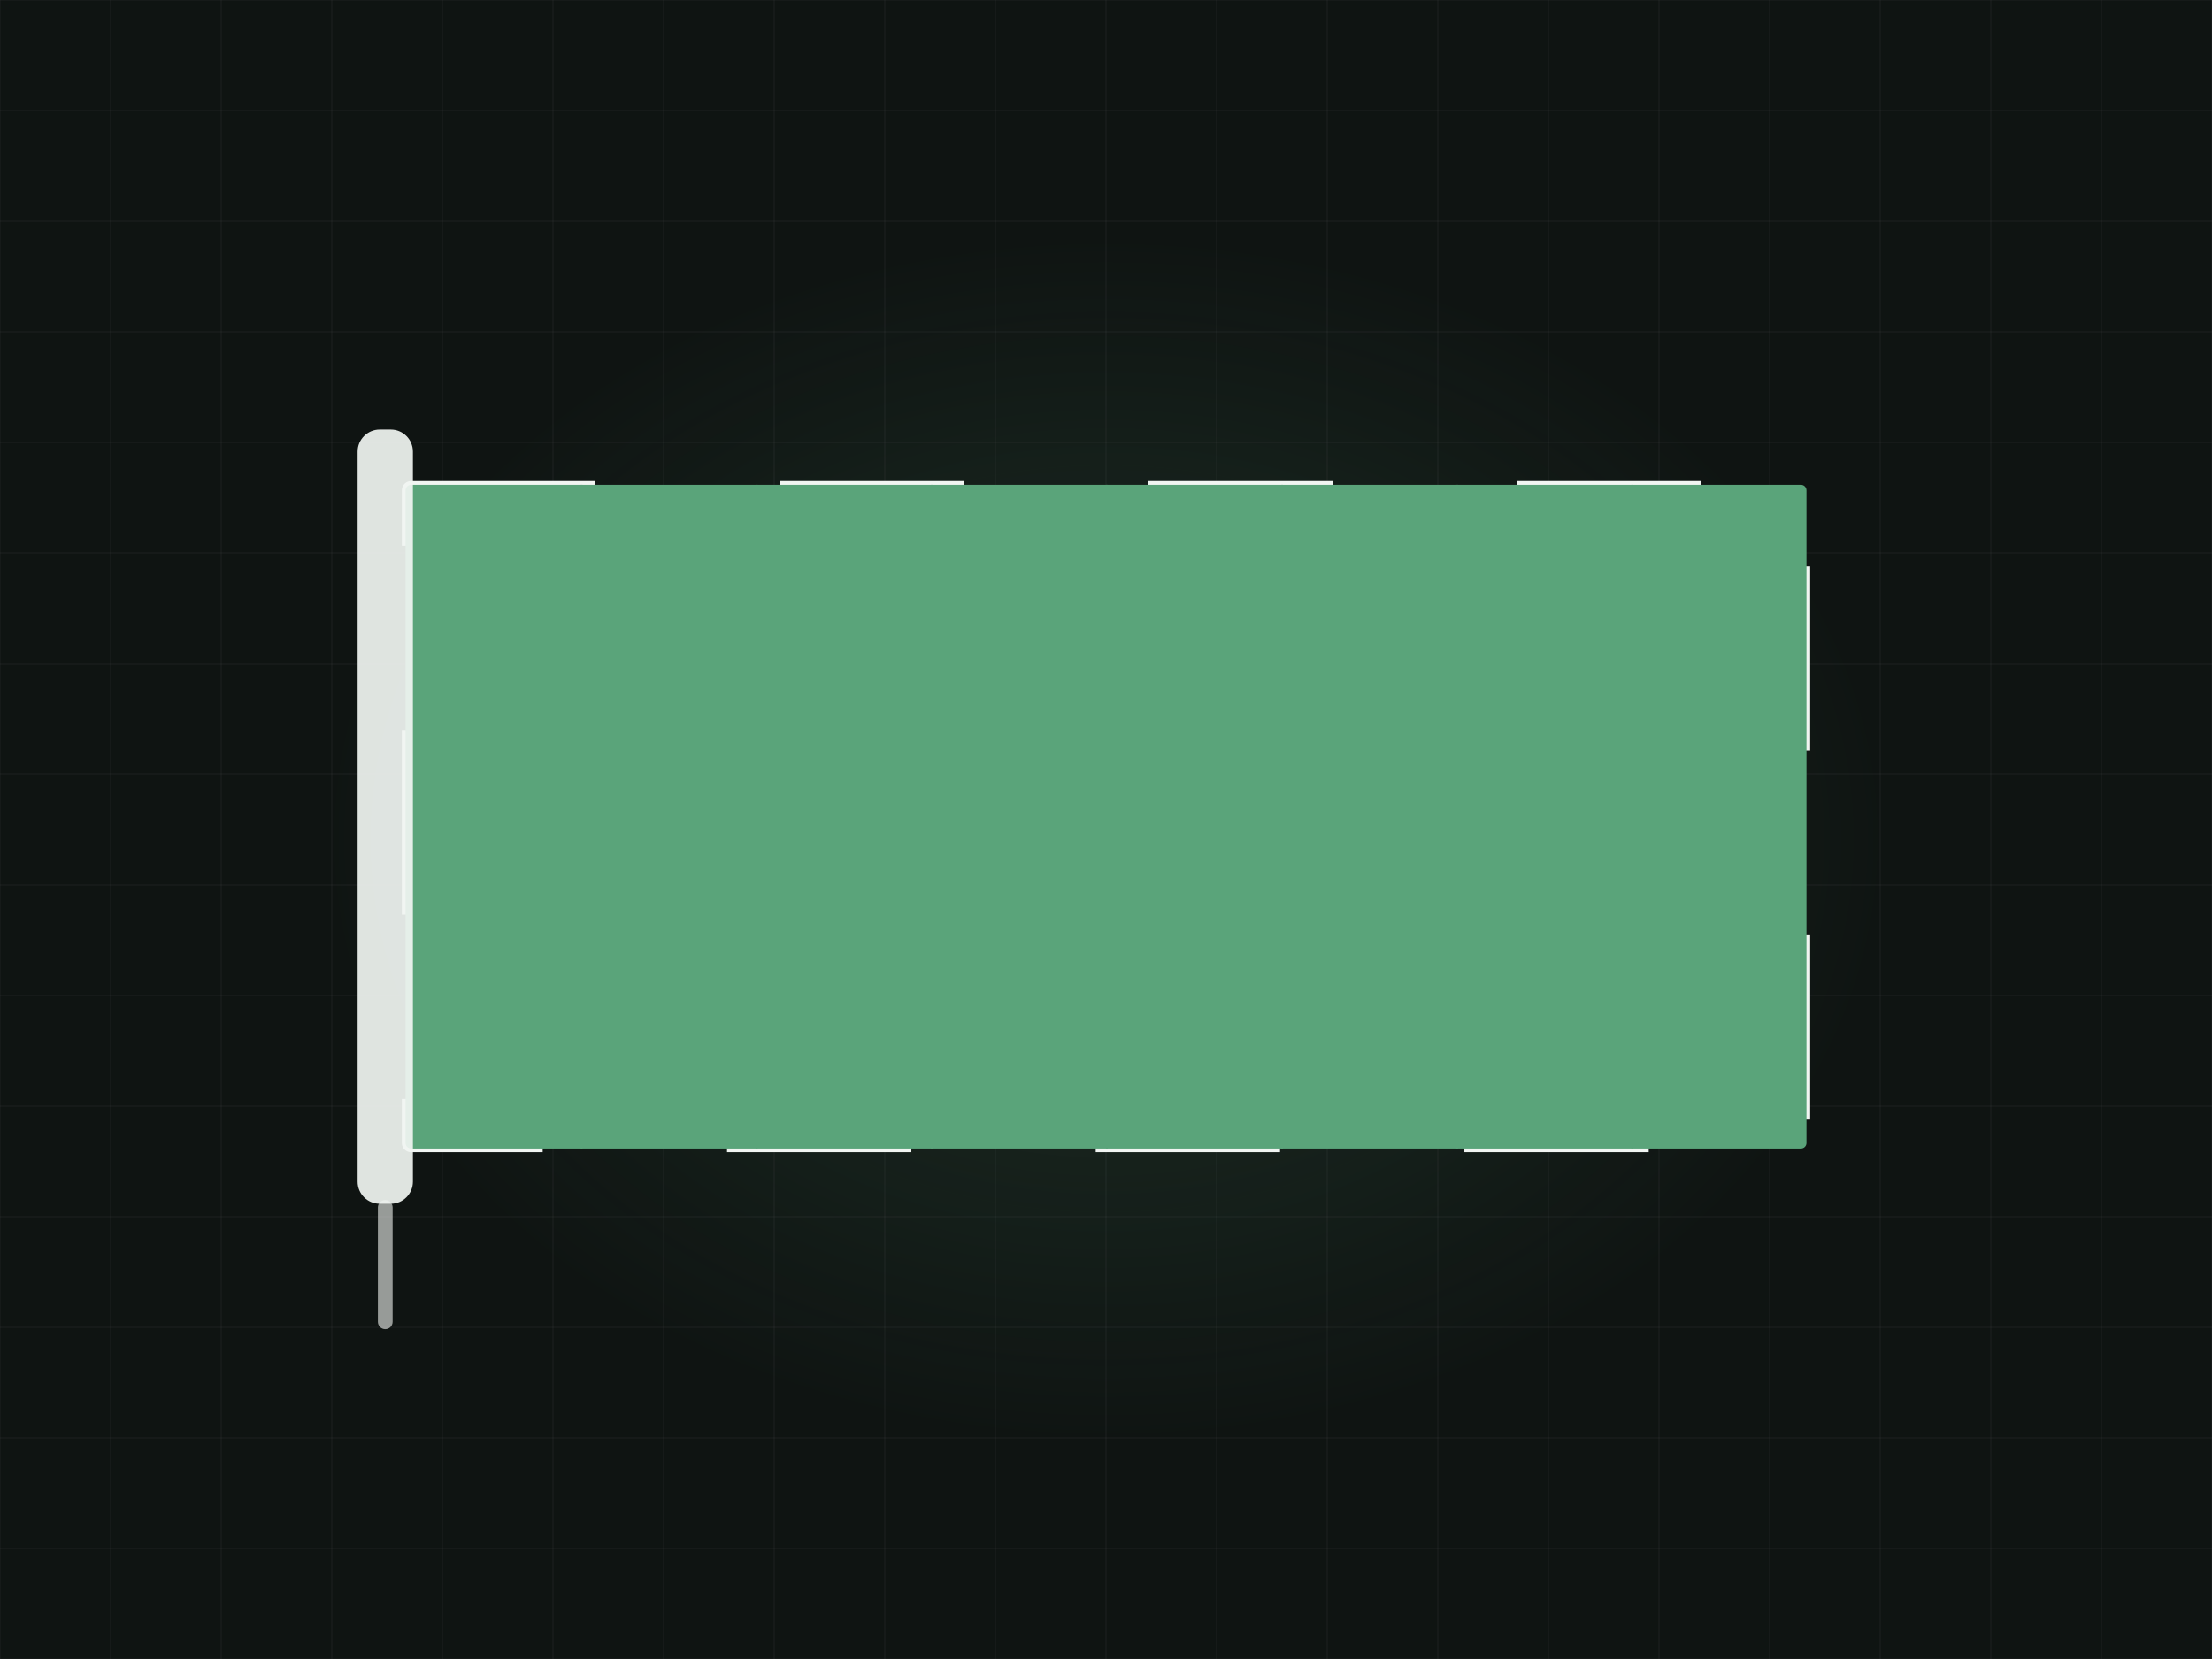
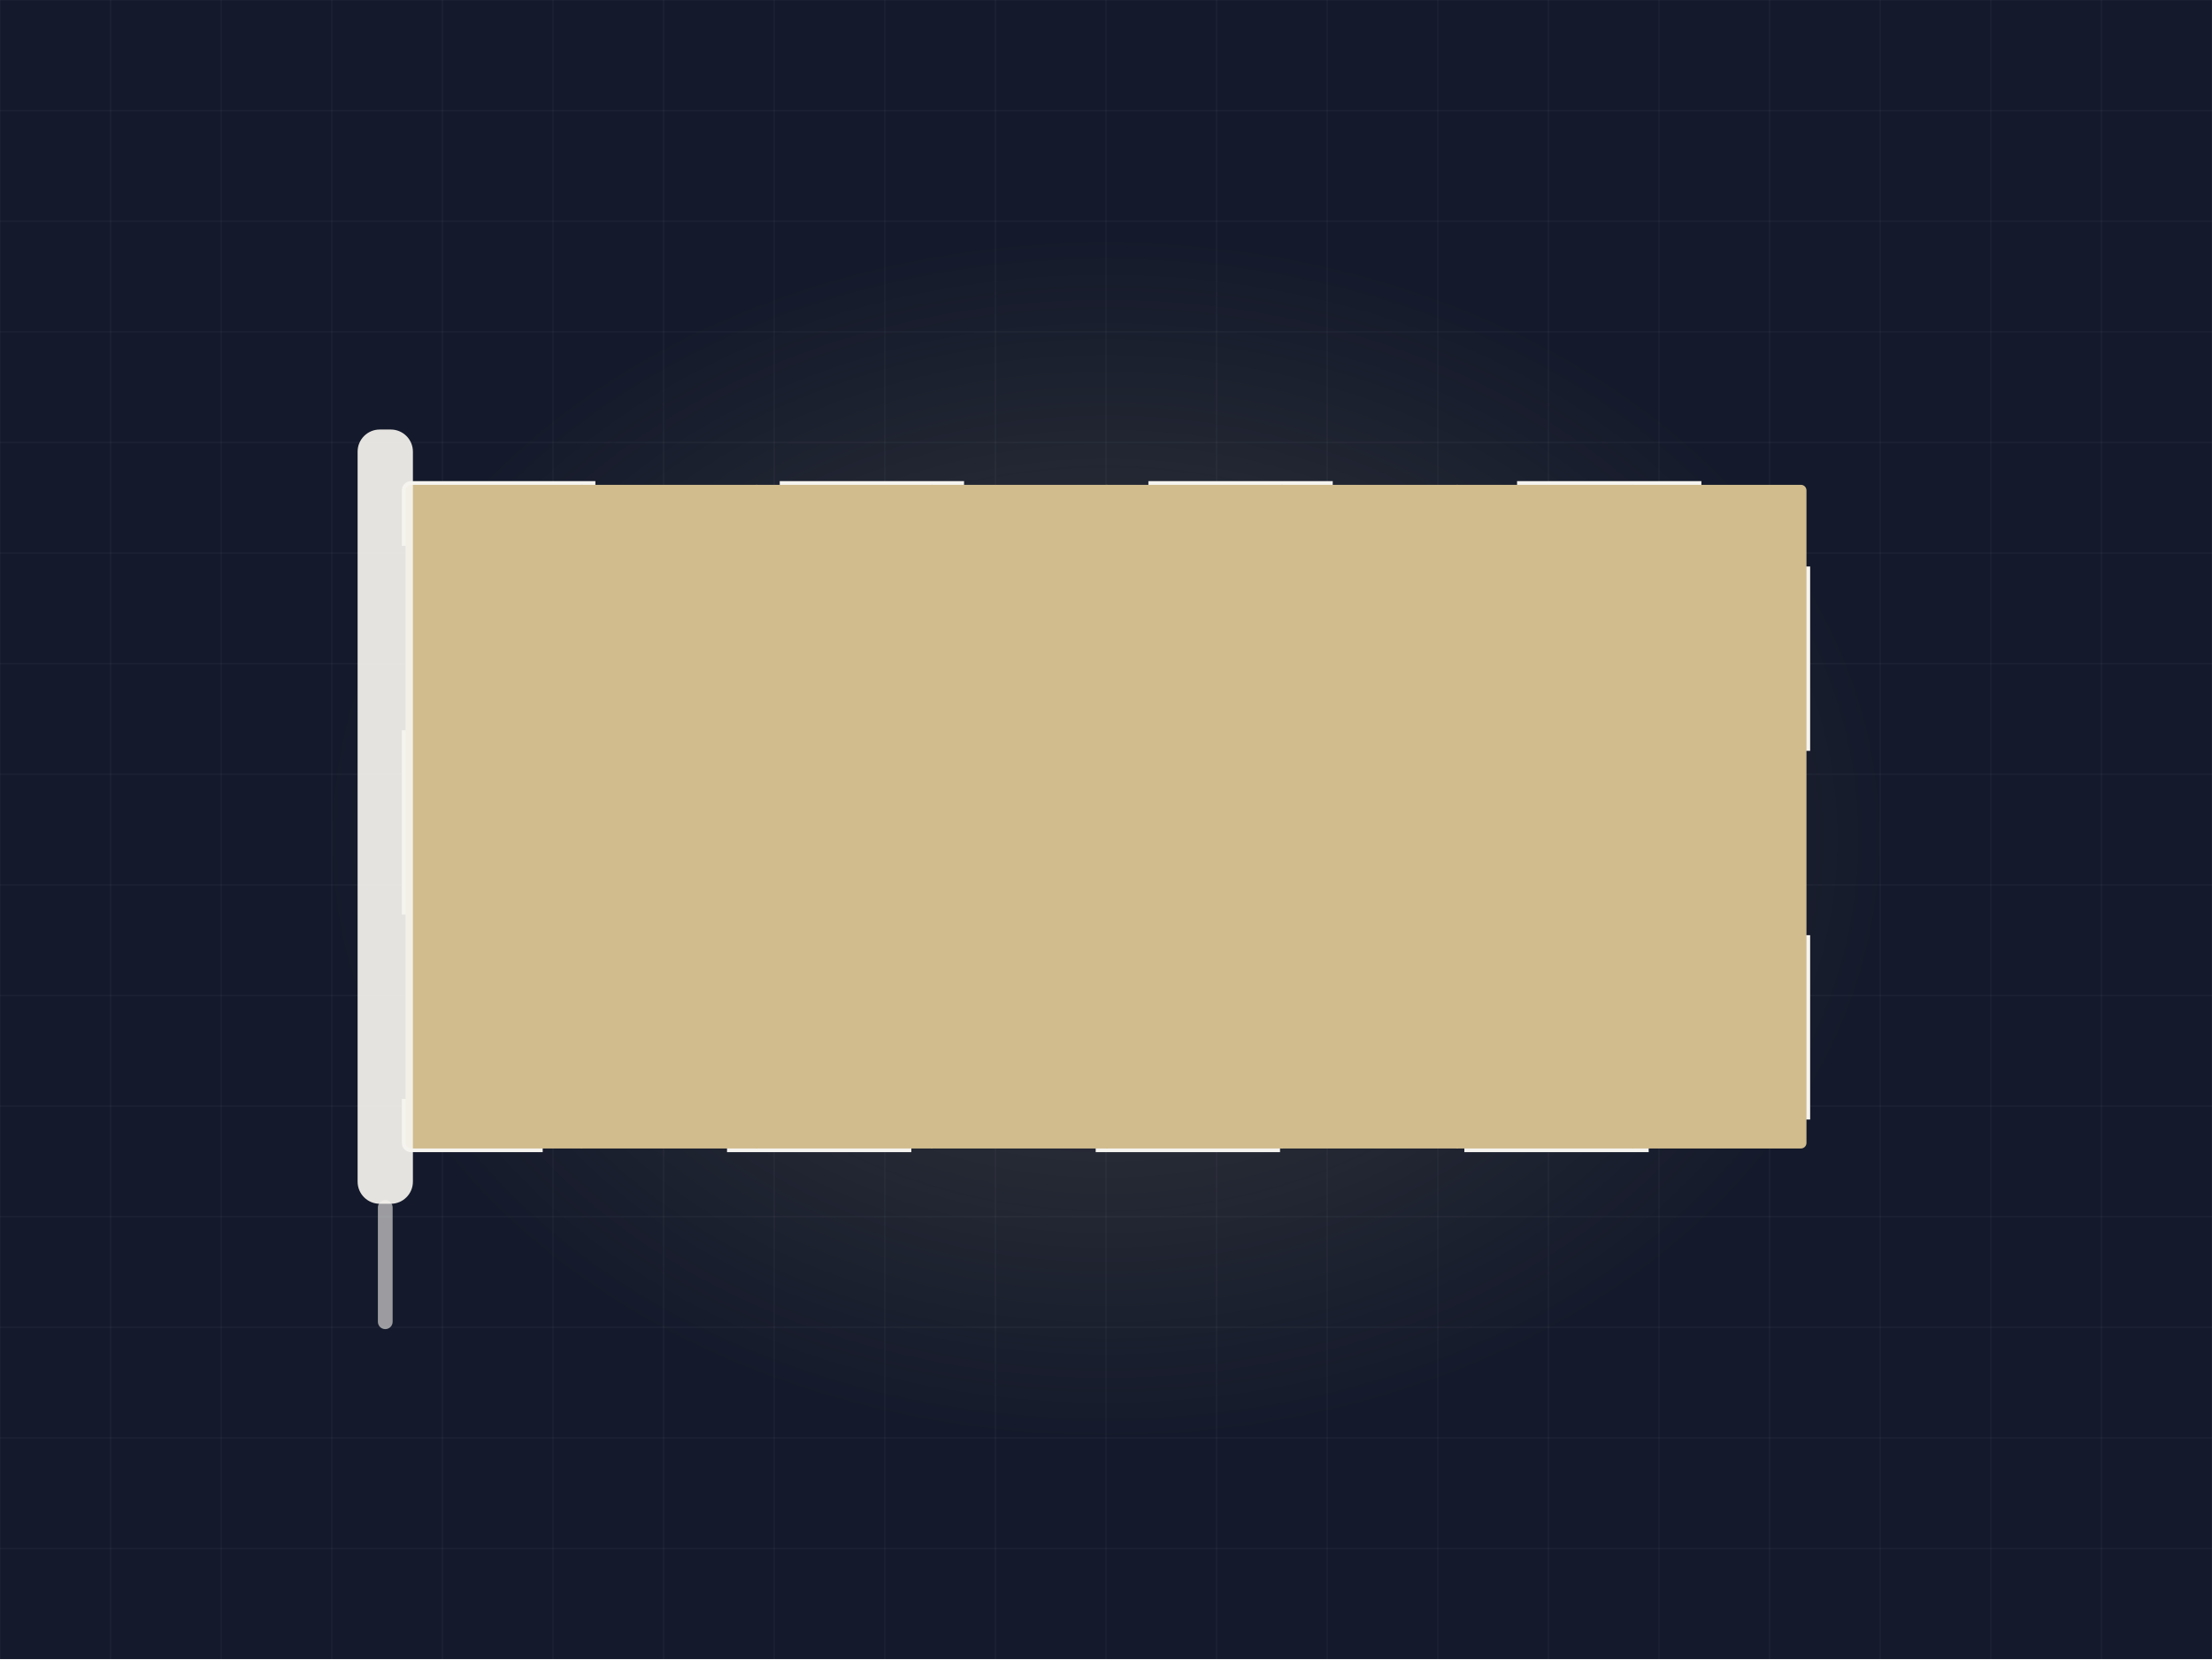
<svg xmlns="http://www.w3.org/2000/svg" viewBox="0 0 1200 900" width="1200" height="900" role="img" aria-label="Wall being rolled with fresh paint">
  <defs>
    <radialGradient id="glow">
-       <stop offset="0%" stop-color="#5aa47a" stop-opacity=".20" />
-       <stop offset="100%" stop-color="#5aa47a" stop-opacity="0" />
+       <stop offset="0%" stop-color="#d1bc8e" stop-opacity=".20" />
+       <stop offset="100%" stop-color="#d1bc8e" stop-opacity="0" />
    </radialGradient>
  </defs>
  <style>.dw2{stroke-dasharray:100;stroke-dashoffset:100;animation:dw 10.97s ease-in-out infinite}@keyframes dw{0%{stroke-dashoffset:100}24%{stroke-dashoffset:0}84%{stroke-dashoffset:0;opacity:1}95%{stroke-dashoffset:0;opacity:0}100%{stroke-dashoffset:100;opacity:0}}.lane{transform-origin:bottom center;animation:ln 10.97s ease-in-out infinite;opacity:0}@keyframes ln{0%,10%{opacity:0;transform:scaleY(0)}30%{opacity:1;transform:scaleY(1)}84%{opacity:1}95%,100%{opacity:0}}.roller{animation:rl 10.97s ease-in-out infinite;opacity:0}@keyframes rl{0%{transform:translateX(0);opacity:0}8%{opacity:1}72%{transform:translateX(786px);opacity:1}82%,100%{opacity:0}}@media (prefers-reduced-motion: reduce){*{animation:none!important}.dw{stroke-dashoffset:0!important}[class]{opacity:1!important}}/*rest-state*/.dw2{stroke-dashoffset:0;opacity:1}.lane{opacity:1}.roller{opacity:1}</style>
-   <rect width="1200" height="900" fill="#0f1412" />
-   <line x1="0" y1="0" x2="0" y2="900" stroke="#f1f5f2" stroke-width="1" opacity=".028" />
-   <line x1="60" y1="0" x2="60" y2="900" stroke="#f1f5f2" stroke-width="1" opacity=".028" />
-   <line x1="120" y1="0" x2="120" y2="900" stroke="#f1f5f2" stroke-width="1" opacity=".028" />
-   <line x1="180" y1="0" x2="180" y2="900" stroke="#f1f5f2" stroke-width="1" opacity=".028" />
-   <line x1="240" y1="0" x2="240" y2="900" stroke="#f1f5f2" stroke-width="1" opacity=".028" />
-   <line x1="300" y1="0" x2="300" y2="900" stroke="#f1f5f2" stroke-width="1" opacity=".028" />
-   <line x1="360" y1="0" x2="360" y2="900" stroke="#f1f5f2" stroke-width="1" opacity=".028" />
-   <line x1="420" y1="0" x2="420" y2="900" stroke="#f1f5f2" stroke-width="1" opacity=".028" />
-   <line x1="480" y1="0" x2="480" y2="900" stroke="#f1f5f2" stroke-width="1" opacity=".028" />
-   <line x1="540" y1="0" x2="540" y2="900" stroke="#f1f5f2" stroke-width="1" opacity=".028" />
-   <line x1="600" y1="0" x2="600" y2="900" stroke="#f1f5f2" stroke-width="1" opacity=".028" />
-   <line x1="660" y1="0" x2="660" y2="900" stroke="#f1f5f2" stroke-width="1" opacity=".028" />
-   <line x1="720" y1="0" x2="720" y2="900" stroke="#f1f5f2" stroke-width="1" opacity=".028" />
-   <line x1="780" y1="0" x2="780" y2="900" stroke="#f1f5f2" stroke-width="1" opacity=".028" />
-   <line x1="840" y1="0" x2="840" y2="900" stroke="#f1f5f2" stroke-width="1" opacity=".028" />
-   <line x1="900" y1="0" x2="900" y2="900" stroke="#f1f5f2" stroke-width="1" opacity=".028" />
-   <line x1="960" y1="0" x2="960" y2="900" stroke="#f1f5f2" stroke-width="1" opacity=".028" />
-   <line x1="1020" y1="0" x2="1020" y2="900" stroke="#f1f5f2" stroke-width="1" opacity=".028" />
-   <line x1="1080" y1="0" x2="1080" y2="900" stroke="#f1f5f2" stroke-width="1" opacity=".028" />
-   <line x1="1140" y1="0" x2="1140" y2="900" stroke="#f1f5f2" stroke-width="1" opacity=".028" />
-   <line x1="1200" y1="0" x2="1200" y2="900" stroke="#f1f5f2" stroke-width="1" opacity=".028" />
-   <line x1="0" y1="0" x2="1200" y2="0" stroke="#f1f5f2" stroke-width="1" opacity=".028" />
-   <line x1="0" y1="60" x2="1200" y2="60" stroke="#f1f5f2" stroke-width="1" opacity=".028" />
-   <line x1="0" y1="120" x2="1200" y2="120" stroke="#f1f5f2" stroke-width="1" opacity=".028" />
-   <line x1="0" y1="180" x2="1200" y2="180" stroke="#f1f5f2" stroke-width="1" opacity=".028" />
-   <line x1="0" y1="240" x2="1200" y2="240" stroke="#f1f5f2" stroke-width="1" opacity=".028" />
-   <line x1="0" y1="300" x2="1200" y2="300" stroke="#f1f5f2" stroke-width="1" opacity=".028" />
-   <line x1="0" y1="360" x2="1200" y2="360" stroke="#f1f5f2" stroke-width="1" opacity=".028" />
-   <line x1="0" y1="420" x2="1200" y2="420" stroke="#f1f5f2" stroke-width="1" opacity=".028" />
-   <line x1="0" y1="480" x2="1200" y2="480" stroke="#f1f5f2" stroke-width="1" opacity=".028" />
-   <line x1="0" y1="540" x2="1200" y2="540" stroke="#f1f5f2" stroke-width="1" opacity=".028" />
-   <line x1="0" y1="600" x2="1200" y2="600" stroke="#f1f5f2" stroke-width="1" opacity=".028" />
-   <line x1="0" y1="660" x2="1200" y2="660" stroke="#f1f5f2" stroke-width="1" opacity=".028" />
-   <line x1="0" y1="720" x2="1200" y2="720" stroke="#f1f5f2" stroke-width="1" opacity=".028" />
-   <line x1="0" y1="780" x2="1200" y2="780" stroke="#f1f5f2" stroke-width="1" opacity=".028" />
-   <line x1="0" y1="840" x2="1200" y2="840" stroke="#f1f5f2" stroke-width="1" opacity=".028" />
-   <line x1="0" y1="900" x2="1200" y2="900" stroke="#f1f5f2" stroke-width="1" opacity=".028" />
+   <rect width="1200" height="900" fill="#141a2b" />
+   <line x1="0" y1="0" x2="0" y2="900" stroke="#f6f4ef" stroke-width="1" opacity=".028" />
+   <line x1="60" y1="0" x2="60" y2="900" stroke="#f6f4ef" stroke-width="1" opacity=".028" />
+   <line x1="120" y1="0" x2="120" y2="900" stroke="#f6f4ef" stroke-width="1" opacity=".028" />
+   <line x1="180" y1="0" x2="180" y2="900" stroke="#f6f4ef" stroke-width="1" opacity=".028" />
+   <line x1="240" y1="0" x2="240" y2="900" stroke="#f6f4ef" stroke-width="1" opacity=".028" />
+   <line x1="300" y1="0" x2="300" y2="900" stroke="#f6f4ef" stroke-width="1" opacity=".028" />
+   <line x1="360" y1="0" x2="360" y2="900" stroke="#f6f4ef" stroke-width="1" opacity=".028" />
+   <line x1="420" y1="0" x2="420" y2="900" stroke="#f6f4ef" stroke-width="1" opacity=".028" />
+   <line x1="480" y1="0" x2="480" y2="900" stroke="#f6f4ef" stroke-width="1" opacity=".028" />
+   <line x1="540" y1="0" x2="540" y2="900" stroke="#f6f4ef" stroke-width="1" opacity=".028" />
+   <line x1="600" y1="0" x2="600" y2="900" stroke="#f6f4ef" stroke-width="1" opacity=".028" />
+   <line x1="660" y1="0" x2="660" y2="900" stroke="#f6f4ef" stroke-width="1" opacity=".028" />
+   <line x1="720" y1="0" x2="720" y2="900" stroke="#f6f4ef" stroke-width="1" opacity=".028" />
+   <line x1="780" y1="0" x2="780" y2="900" stroke="#f6f4ef" stroke-width="1" opacity=".028" />
+   <line x1="840" y1="0" x2="840" y2="900" stroke="#f6f4ef" stroke-width="1" opacity=".028" />
+   <line x1="900" y1="0" x2="900" y2="900" stroke="#f6f4ef" stroke-width="1" opacity=".028" />
+   <line x1="960" y1="0" x2="960" y2="900" stroke="#f6f4ef" stroke-width="1" opacity=".028" />
+   <line x1="1020" y1="0" x2="1020" y2="900" stroke="#f6f4ef" stroke-width="1" opacity=".028" />
+   <line x1="1080" y1="0" x2="1080" y2="900" stroke="#f6f4ef" stroke-width="1" opacity=".028" />
+   <line x1="1140" y1="0" x2="1140" y2="900" stroke="#f6f4ef" stroke-width="1" opacity=".028" />
+   <line x1="1200" y1="0" x2="1200" y2="900" stroke="#f6f4ef" stroke-width="1" opacity=".028" />
+   <line x1="0" y1="0" x2="1200" y2="0" stroke="#f6f4ef" stroke-width="1" opacity=".028" />
+   <line x1="0" y1="60" x2="1200" y2="60" stroke="#f6f4ef" stroke-width="1" opacity=".028" />
+   <line x1="0" y1="120" x2="1200" y2="120" stroke="#f6f4ef" stroke-width="1" opacity=".028" />
+   <line x1="0" y1="180" x2="1200" y2="180" stroke="#f6f4ef" stroke-width="1" opacity=".028" />
+   <line x1="0" y1="240" x2="1200" y2="240" stroke="#f6f4ef" stroke-width="1" opacity=".028" />
+   <line x1="0" y1="300" x2="1200" y2="300" stroke="#f6f4ef" stroke-width="1" opacity=".028" />
+   <line x1="0" y1="360" x2="1200" y2="360" stroke="#f6f4ef" stroke-width="1" opacity=".028" />
+   <line x1="0" y1="420" x2="1200" y2="420" stroke="#f6f4ef" stroke-width="1" opacity=".028" />
+   <line x1="0" y1="480" x2="1200" y2="480" stroke="#f6f4ef" stroke-width="1" opacity=".028" />
+   <line x1="0" y1="540" x2="1200" y2="540" stroke="#f6f4ef" stroke-width="1" opacity=".028" />
+   <line x1="0" y1="600" x2="1200" y2="600" stroke="#f6f4ef" stroke-width="1" opacity=".028" />
+   <line x1="0" y1="660" x2="1200" y2="660" stroke="#f6f4ef" stroke-width="1" opacity=".028" />
+   <line x1="0" y1="720" x2="1200" y2="720" stroke="#f6f4ef" stroke-width="1" opacity=".028" />
+   <line x1="0" y1="780" x2="1200" y2="780" stroke="#f6f4ef" stroke-width="1" opacity=".028" />
+   <line x1="0" y1="840" x2="1200" y2="840" stroke="#f6f4ef" stroke-width="1" opacity=".028" />
+   <line x1="0" y1="900" x2="1200" y2="900" stroke="#f6f4ef" stroke-width="1" opacity=".028" />
  <ellipse cx="600" cy="455" rx="430" ry="330" fill="url(#glow)" />
-   <rect class="dw2" x="220" y="263" width="760" height="360" fill="none" stroke="#f1f5f2" stroke-width="4" opacity=".45" rx="3" />
+   <rect class="dw2" x="220" y="263" width="760" height="360" fill="none" stroke="#f6f4ef" stroke-width="4" opacity=".45" rx="3" />
  <clipPath id="wall">
    <rect x="220" y="263" width="760" height="360" rx="3" />
  </clipPath>
  <g clip-path="url(#wall)">
-     <rect class="lane" x="220.0" y="263" width="96.0" height="360" fill="#5aa47a" opacity="0.30" style="animation-delay:0.00s" />
-     <rect class="lane" x="315.0" y="263" width="96.0" height="360" fill="#5aa47a" opacity="0.37" style="animation-delay:0.25s" />
-     <rect class="lane" x="410.0" y="263" width="96.0" height="360" fill="#5aa47a" opacity="0.44" style="animation-delay:0.49s" />
-     <rect class="lane" x="505.0" y="263" width="96.0" height="360" fill="#5aa47a" opacity="0.30" style="animation-delay:0.74s" />
-     <rect class="lane" x="600.0" y="263" width="96.0" height="360" fill="#5aa47a" opacity="0.37" style="animation-delay:0.99s" />
-     <rect class="lane" x="695.0" y="263" width="96.0" height="360" fill="#5aa47a" opacity="0.44" style="animation-delay:1.23s" />
-     <rect class="lane" x="790.0" y="263" width="96.0" height="360" fill="#5aa47a" opacity="0.30" style="animation-delay:1.48s" />
-     <rect class="lane" x="885.0" y="263" width="96.0" height="360" fill="#5aa47a" opacity="0.37" style="animation-delay:1.73s" />
+     <rect class="lane" x="220.0" y="263" width="96.0" height="360" fill="#d1bc8e" opacity="0.30" style="animation-delay:0.00s" />
+     <rect class="lane" x="315.0" y="263" width="96.0" height="360" fill="#d1bc8e" opacity="0.37" style="animation-delay:0.25s" />
+     <rect class="lane" x="410.0" y="263" width="96.0" height="360" fill="#d1bc8e" opacity="0.44" style="animation-delay:0.49s" />
+     <rect class="lane" x="505.0" y="263" width="96.0" height="360" fill="#d1bc8e" opacity="0.30" style="animation-delay:0.74s" />
+     <rect class="lane" x="600.0" y="263" width="96.0" height="360" fill="#d1bc8e" opacity="0.37" style="animation-delay:0.99s" />
+     <rect class="lane" x="695.0" y="263" width="96.0" height="360" fill="#d1bc8e" opacity="0.44" style="animation-delay:1.23s" />
+     <rect class="lane" x="790.0" y="263" width="96.0" height="360" fill="#d1bc8e" opacity="0.30" style="animation-delay:1.48s" />
+     <rect class="lane" x="885.0" y="263" width="96.0" height="360" fill="#d1bc8e" opacity="0.37" style="animation-delay:1.73s" />
  </g>
  <g class="roller">
-     <rect x="194" y="233" width="30" height="420" rx="12" fill="#f1f5f2" opacity=".92" />
-     <rect x="205" y="651" width="8" height="70" rx="4" fill="#f1f5f2" opacity=".6" />
+     <rect x="194" y="233" width="30" height="420" rx="12" fill="#f6f4ef" opacity=".92" />
+     <rect x="205" y="651" width="8" height="70" rx="4" fill="#f6f4ef" opacity=".6" />
  </g>
</svg>
